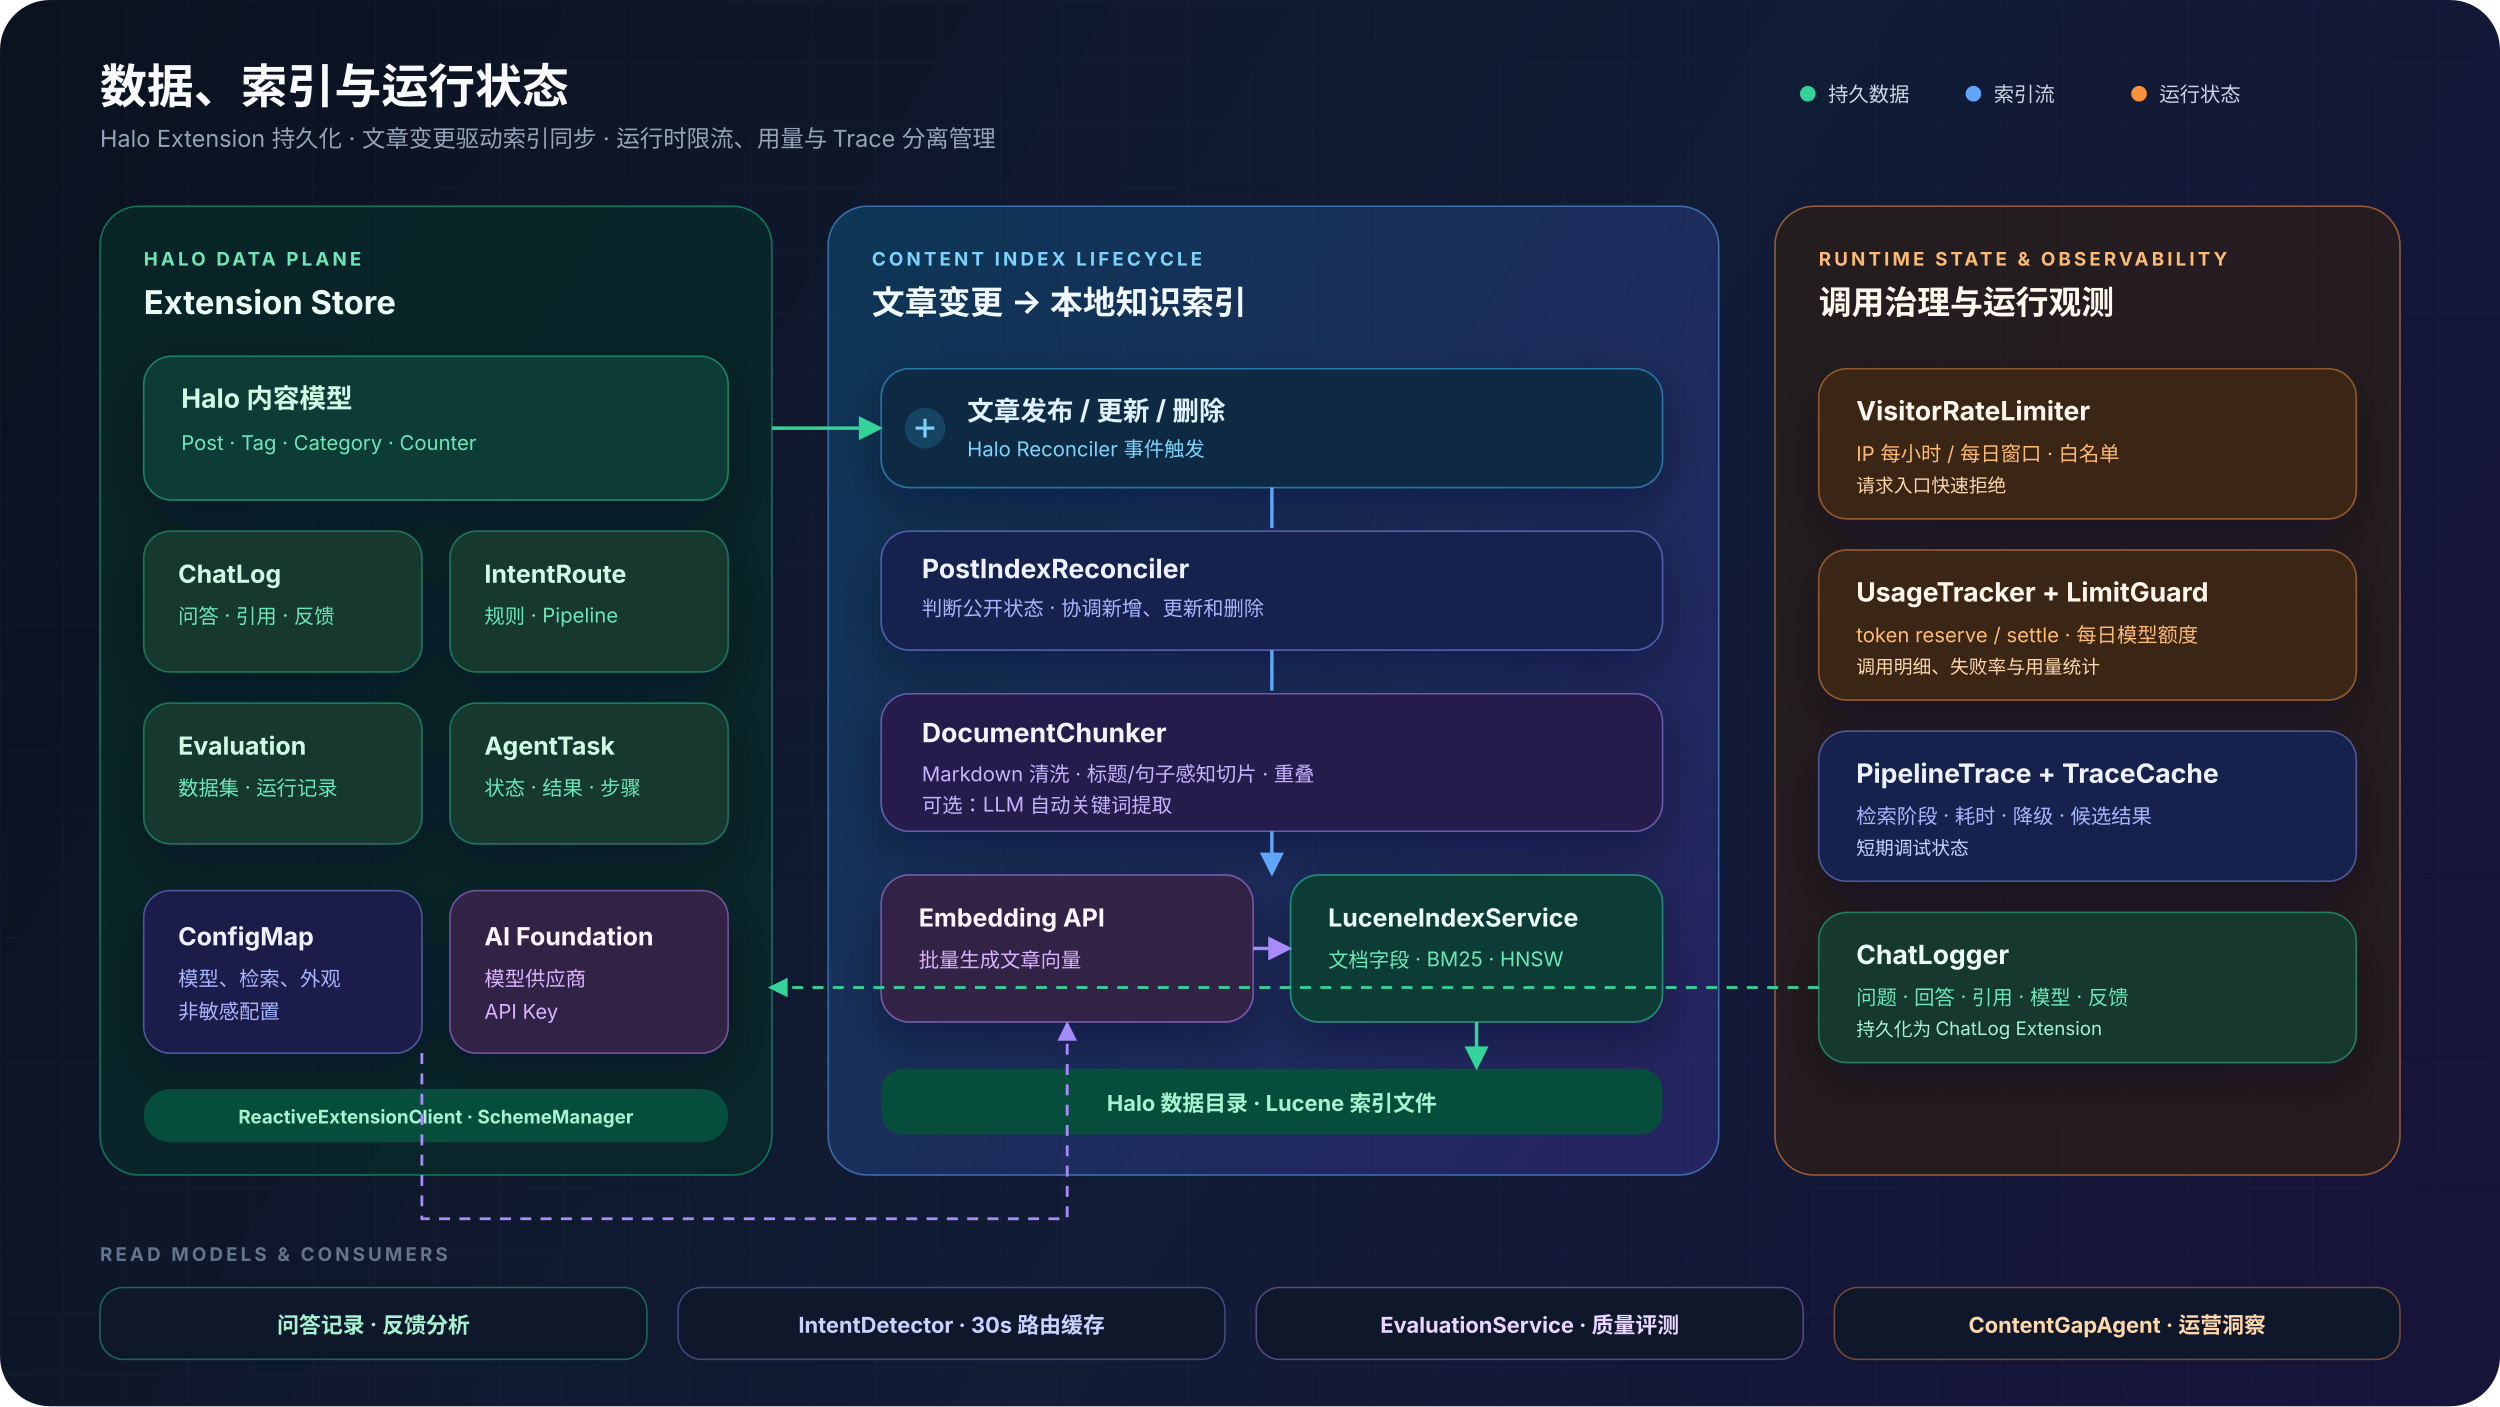
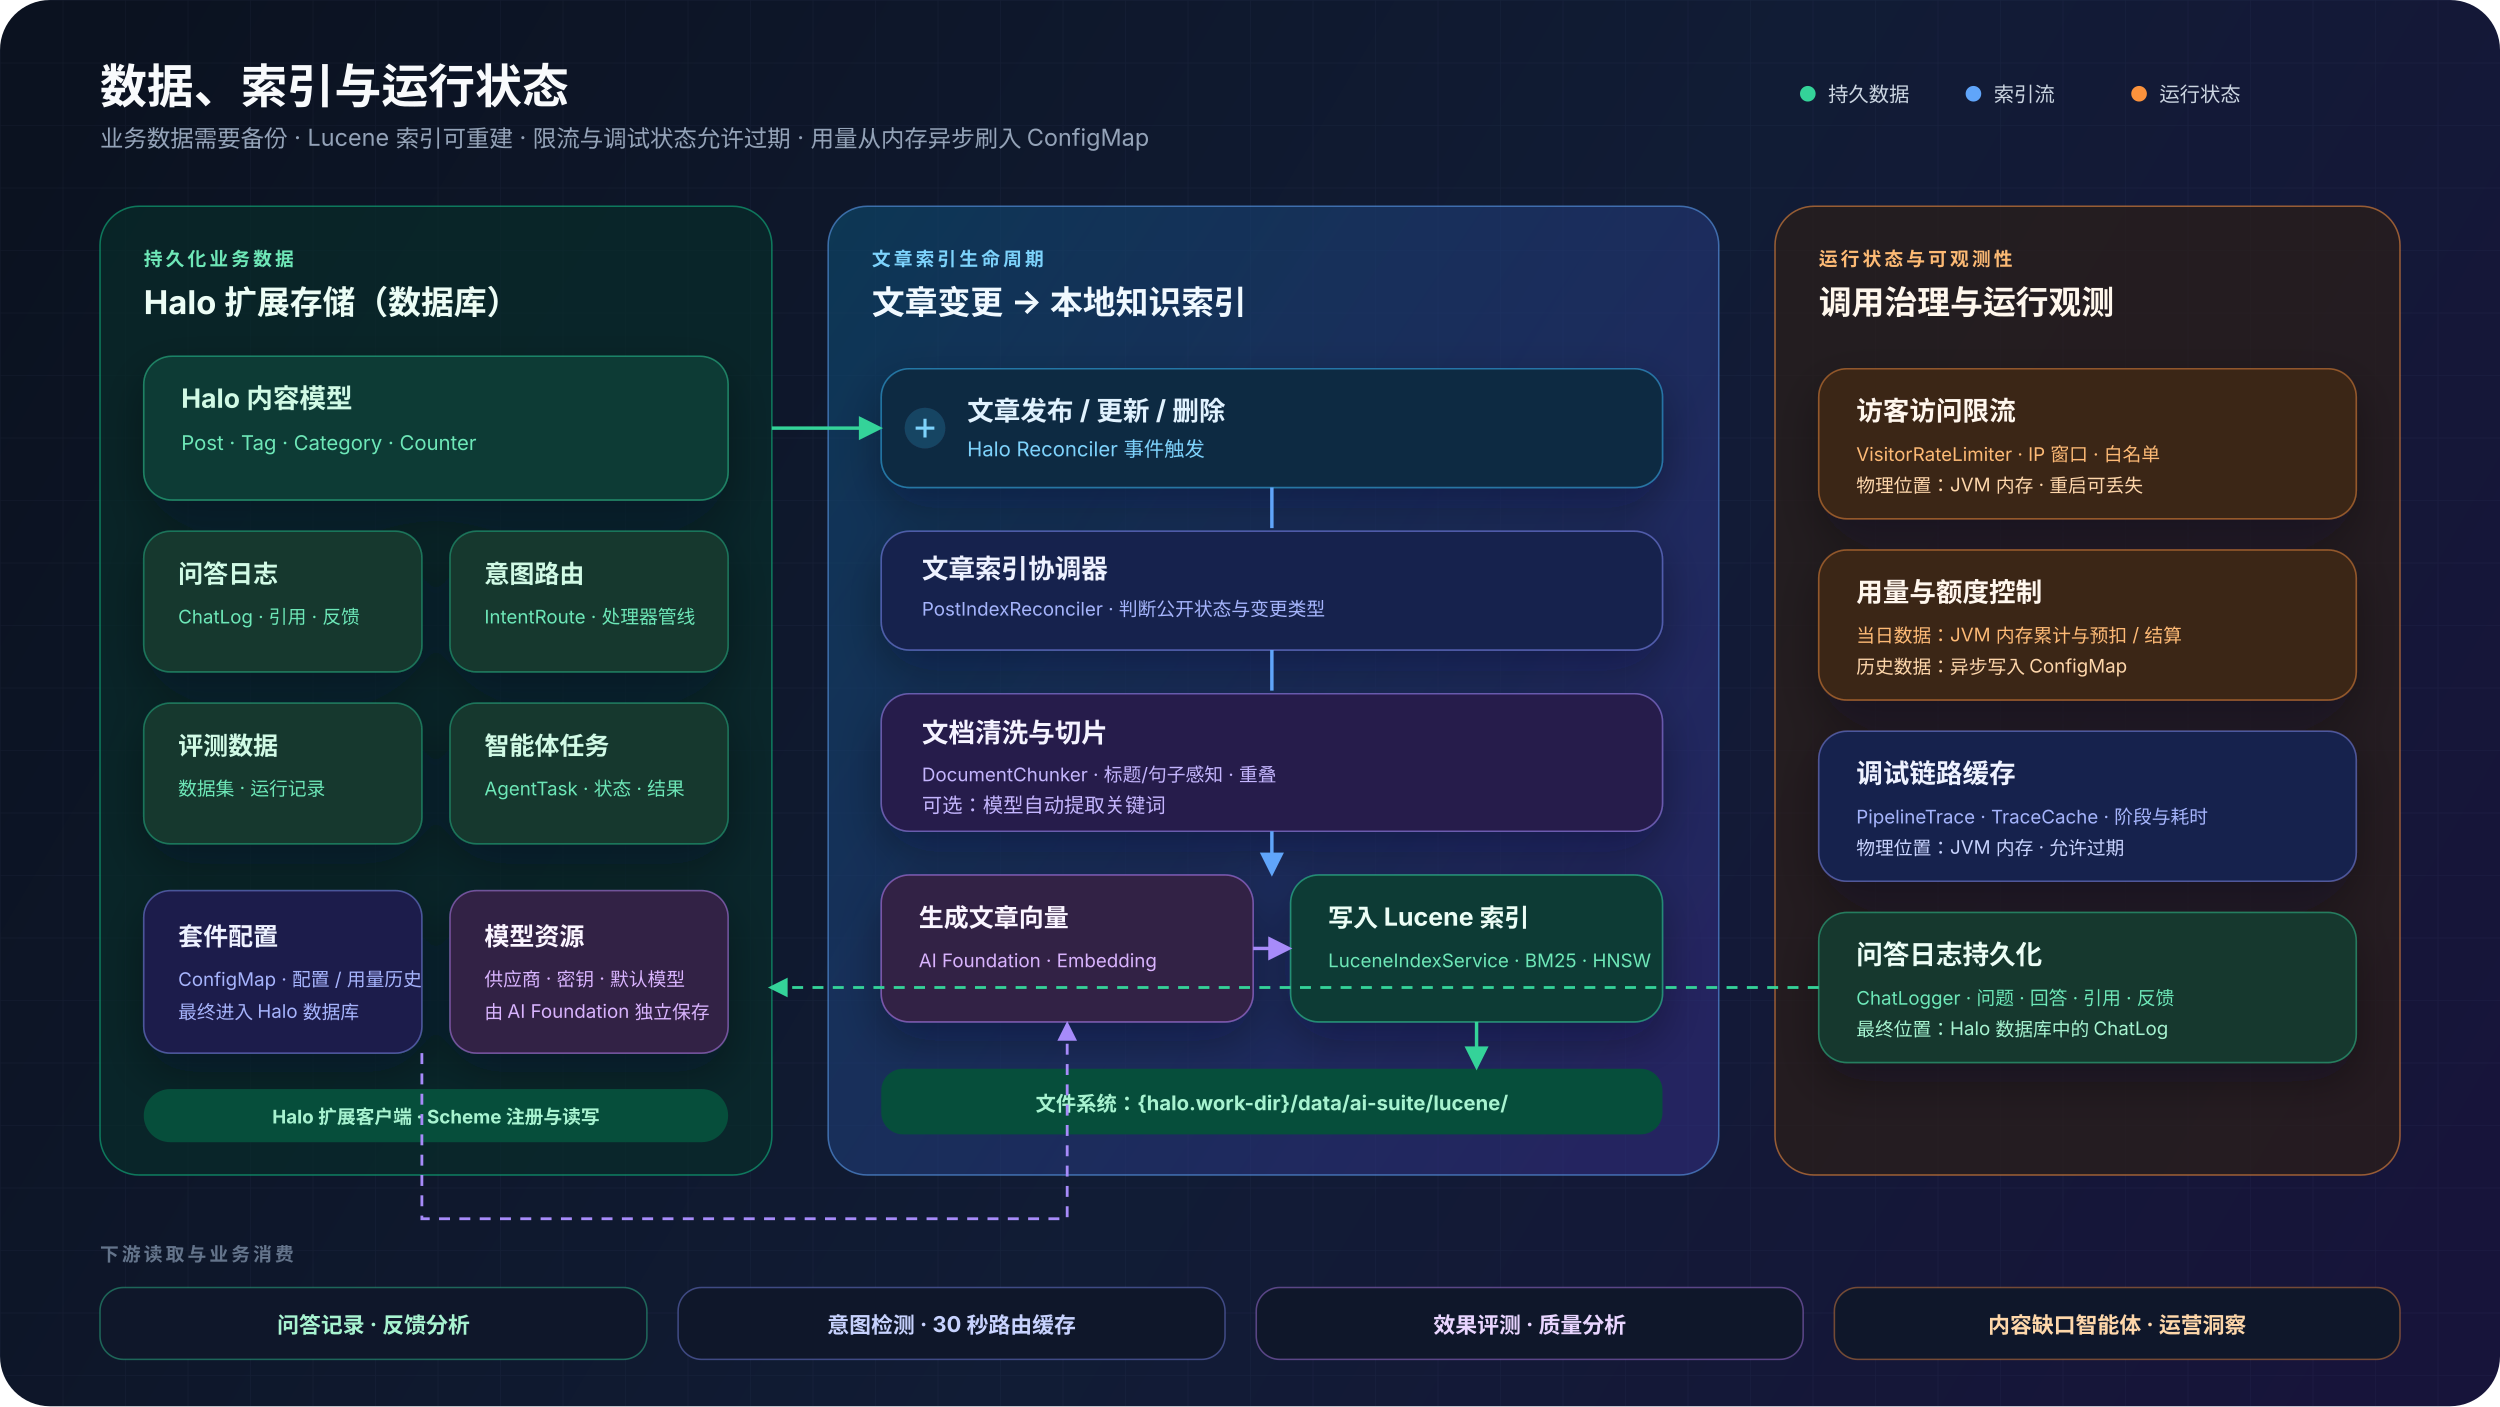
<svg xmlns="http://www.w3.org/2000/svg" width="1600" height="900" viewBox="0 0 1600 900" fill="none">
  <defs>
    <linearGradient id="bg" x1="70" y1="20" x2="1530" y2="880" gradientUnits="userSpaceOnUse">
      <stop stop-color="#0B1220" />
      <stop offset=".55" stop-color="#111C35" />
      <stop offset="1" stop-color="#17143A" />
    </linearGradient>
    <linearGradient id="sync" x1="455" y1="250" x2="1050" y2="650" gradientUnits="userSpaceOnUse">
      <stop stop-color="#0C4A6E" stop-opacity=".62" />
      <stop offset="1" stop-color="#312E81" stop-opacity=".55" />
    </linearGradient>
    <pattern id="grid" width="40" height="40" patternUnits="userSpaceOnUse">
      <path d="M40 0H0V40" stroke="#C7D2FE" stroke-opacity=".04" />
    </pattern>
    <filter id="shadow" x="-25%" y="-35%" width="150%" height="180%">
      <feDropShadow dx="0" dy="12" stdDeviation="15" flood-color="#020617" flood-opacity=".35" />
    </filter>
    <marker id="green" viewBox="0 0 10 10" refX="8" refY="5" markerWidth="7" markerHeight="7" orient="auto">
      <path d="M0 0L10 5L0 10Z" fill="#34D399" />
    </marker>
    <marker id="blue" viewBox="0 0 10 10" refX="8" refY="5" markerWidth="7" markerHeight="7" orient="auto">
      <path d="M0 0L10 5L0 10Z" fill="#60A5FA" />
    </marker>
    <marker id="purple" viewBox="0 0 10 10" refX="8" refY="5" markerWidth="7" markerHeight="7" orient="auto">
      <path d="M0 0L10 5L0 10Z" fill="#A78BFA" />
    </marker>
    <marker id="orange" viewBox="0 0 10 10" refX="8" refY="5" markerWidth="7" markerHeight="7" orient="auto">
      <path d="M0 0L10 5L0 10Z" fill="#FB923C" />
    </marker>
  </defs>
  <rect width="1600" height="900" rx="32" fill="url(#bg)" />
  <rect width="1600" height="900" rx="32" fill="url(#grid)" />
  <text x="64" y="66" fill="#F8FAFC" font-family="Inter, PingFang SC, sans-serif" font-size="30" font-weight="760">数据、索引与运行状态</text>
-   <text x="64" y="94" fill="#94A3B8" font-family="Inter, PingFang SC, sans-serif" font-size="15">Halo Extension 持久化 · 文章变更驱动索引同步 · 运行时限流、用量与 Trace 分离管理</text>
+   <text x="64" y="94" fill="#94A3B8" font-family="Inter, PingFang SC, sans-serif" font-size="15">业务数据需要备份 · Lucene 索引可重建 · 限流与调试状态允许过期 · 用量从内存异步刷入 ConfigMap</text>
  <g transform="translate(1152 55)" font-family="Inter, PingFang SC, sans-serif">
    <circle cx="5" cy="5" r="5" fill="#34D399" />
    <text x="18" y="10" fill="#CBD5E1" font-size="13">持久数据</text>
    <circle cx="111" cy="5" r="5" fill="#60A5FA" />
    <text x="124" y="10" fill="#CBD5E1" font-size="13">索引流</text>
    <circle cx="217" cy="5" r="5" fill="#FB923C" />
    <text x="230" y="10" fill="#CBD5E1" font-size="13">运行状态</text>
  </g>
  <rect x="64" y="132" width="430" height="620" rx="25" fill="#082C2A" fill-opacity=".68" stroke="#10B981" stroke-opacity=".58" />
-   <text x="92" y="170" fill="#6EE7B7" font-family="Inter, PingFang SC, sans-serif" font-size="12" font-weight="750" letter-spacing="2">HALO DATA PLANE</text>
-   <text x="92" y="201" fill="#ECFDF5" font-family="Inter, PingFang SC, sans-serif" font-size="21" font-weight="750">Extension Store</text>
+   <text x="92" y="170" fill="#6EE7B7" font-family="Inter, PingFang SC, sans-serif" font-size="12" font-weight="750" letter-spacing="2">持久化业务数据</text>
+   <text x="92" y="201" fill="#ECFDF5" font-family="Inter, PingFang SC, sans-serif" font-size="21" font-weight="750">Halo 扩展存储（数据库）</text>
  <g font-family="Inter, PingFang SC, sans-serif" filter="url(#shadow)">
    <rect x="92" y="228" width="374" height="92" rx="18" fill="#0B3B36" stroke="#34D399" stroke-opacity=".5" />
    <text x="116" y="261" fill="#D1FAE5" font-size="17" font-weight="700">Halo 内容模型</text>
    <text x="116" y="288" fill="#6EE7B7" font-size="13">Post · Tag · Category · Counter</text>
    <rect x="92" y="340" width="178" height="90" rx="17" fill="#12372E" stroke="#34D399" stroke-opacity=".42" />
-     <text x="114" y="373" fill="#D1FAE5" font-size="16" font-weight="700">ChatLog</text>
-     <text x="114" y="399" fill="#6EE7B7" font-size="13">问答 · 引用 · 反馈</text>
+     <text x="114" y="373" fill="#D1FAE5" font-size="16" font-weight="700">问答日志</text>
+     <text x="114" y="399" fill="#6EE7B7" font-size="12">ChatLog · 引用 · 反馈</text>
    <rect x="288" y="340" width="178" height="90" rx="17" fill="#12372E" stroke="#34D399" stroke-opacity=".42" />
-     <text x="310" y="373" fill="#D1FAE5" font-size="16" font-weight="700">IntentRoute</text>
-     <text x="310" y="399" fill="#6EE7B7" font-size="13">规则 · Pipeline</text>
+     <text x="310" y="373" fill="#D1FAE5" font-size="16" font-weight="700">意图路由</text>
+     <text x="310" y="399" fill="#6EE7B7" font-size="12">IntentRoute · 处理器管线</text>
    <rect x="92" y="450" width="178" height="90" rx="17" fill="#12372E" stroke="#34D399" stroke-opacity=".42" />
-     <text x="114" y="483" fill="#D1FAE5" font-size="16" font-weight="700">Evaluation</text>
-     <text x="114" y="509" fill="#6EE7B7" font-size="13">数据集 · 运行记录</text>
+     <text x="114" y="483" fill="#D1FAE5" font-size="16" font-weight="700">评测数据</text>
+     <text x="114" y="509" fill="#6EE7B7" font-size="12">数据集 · 运行记录</text>
    <rect x="288" y="450" width="178" height="90" rx="17" fill="#12372E" stroke="#34D399" stroke-opacity=".42" />
-     <text x="310" y="483" fill="#D1FAE5" font-size="16" font-weight="700">AgentTask</text>
-     <text x="310" y="509" fill="#6EE7B7" font-size="13">状态 · 结果 · 步骤</text>
+     <text x="310" y="483" fill="#D1FAE5" font-size="16" font-weight="700">智能体任务</text>
+     <text x="310" y="509" fill="#6EE7B7" font-size="12">AgentTask · 状态 · 结果</text>
    <rect x="92" y="570" width="178" height="104" rx="17" fill="#1E1B4B" stroke="#818CF8" stroke-opacity=".5" />
-     <text x="114" y="605" fill="#EEF2FF" font-size="16" font-weight="700">ConfigMap</text>
-     <text x="114" y="631" fill="#A5B4FC" font-size="13">模型、检索、外观</text>
-     <text x="114" y="652" fill="#A5B4FC" font-size="13">非敏感配置</text>
+     <text x="114" y="605" fill="#EEF2FF" font-size="16" font-weight="700">套件配置</text>
+     <text x="114" y="631" fill="#A5B4FC" font-size="12">ConfigMap · 配置 / 用量历史</text>
+     <text x="114" y="652" fill="#A5B4FC" font-size="12">最终进入 Halo 数据库</text>
    <rect x="288" y="570" width="178" height="104" rx="17" fill="#332044" stroke="#C084FC" stroke-opacity=".5" />
-     <text x="310" y="605" fill="#FAF5FF" font-size="16" font-weight="700">AI Foundation</text>
-     <text x="310" y="631" fill="#D8B4FE" font-size="13">模型供应商</text>
-     <text x="310" y="652" fill="#D8B4FE" font-size="13">API Key</text>
+     <text x="310" y="605" fill="#FAF5FF" font-size="16" font-weight="700">模型资源</text>
+     <text x="310" y="631" fill="#D8B4FE" font-size="12">供应商 · 密钥 · 默认模型</text>
+     <text x="310" y="652" fill="#D8B4FE" font-size="12">由 AI Foundation 独立保存</text>
  </g>
  <rect x="92" y="697" width="374" height="34" rx="17" fill="#064E3B" />
-   <text x="279" y="719" text-anchor="middle" fill="#A7F3D0" font-family="Inter, PingFang SC, sans-serif" font-size="12" font-weight="700">ReactiveExtensionClient · SchemeManager</text>
+   <text x="279" y="719" text-anchor="middle" fill="#A7F3D0" font-family="Inter, PingFang SC, sans-serif" font-size="12" font-weight="700">Halo 扩展客户端 · Scheme 注册与读写</text>
  <rect x="530" y="132" width="570" height="620" rx="25" fill="url(#sync)" stroke="#60A5FA" stroke-opacity=".55" />
-   <text x="558" y="170" fill="#7DD3FC" font-family="Inter, PingFang SC, sans-serif" font-size="12" font-weight="750" letter-spacing="2">CONTENT INDEX LIFECYCLE</text>
+   <text x="558" y="170" fill="#7DD3FC" font-family="Inter, PingFang SC, sans-serif" font-size="12" font-weight="750" letter-spacing="2">文章索引生命周期</text>
  <text x="558" y="201" fill="#F0F9FF" font-family="Inter, PingFang SC, sans-serif" font-size="21" font-weight="750">文章变更 → 本地知识索引</text>
  <g font-family="Inter, PingFang SC, sans-serif" filter="url(#shadow)">
    <rect x="564" y="236" width="500" height="76" rx="18" fill="#102A43" stroke="#38BDF8" stroke-opacity=".5" />
    <circle cx="592" cy="274" r="13" fill="#38BDF8" fill-opacity=".18" />
    <path d="M586 274h12M592 268v12" stroke="#7DD3FC" stroke-width="2" />
    <text x="619" y="269" fill="#E0F2FE" font-size="17" font-weight="700">文章发布 / 更新 / 删除</text>
    <text x="619" y="292" fill="#7DD3FC" font-size="13">Halo Reconciler 事件触发</text>
    <rect x="564" y="340" width="500" height="76" rx="18" fill="#17234D" stroke="#818CF8" stroke-opacity=".52" />
-     <text x="590" y="370" fill="#EEF2FF" font-size="17" font-weight="700">PostIndexReconciler</text>
-     <text x="590" y="394" fill="#A5B4FC" font-size="13">判断公开状态 · 协调新增、更新和删除</text>
+     <text x="590" y="370" fill="#EEF2FF" font-size="17" font-weight="700">文章索引协调器</text>
+     <text x="590" y="394" fill="#A5B4FC" font-size="12">PostIndexReconciler · 判断公开状态与变更类型</text>
    <rect x="564" y="444" width="500" height="88" rx="18" fill="#251B4B" stroke="#A78BFA" stroke-opacity=".52" />
-     <text x="590" y="475" fill="#F5F3FF" font-size="17" font-weight="700">DocumentChunker</text>
-     <text x="590" y="500" fill="#C4B5FD" font-size="13">Markdown 清洗 · 标题/句子感知切片 · 重叠</text>
-     <text x="590" y="520" fill="#C4B5FD" font-size="13">可选：LLM 自动关键词提取</text>
+     <text x="590" y="475" fill="#F5F3FF" font-size="17" font-weight="700">文档清洗与切片</text>
+     <text x="590" y="500" fill="#C4B5FD" font-size="12">DocumentChunker · 标题/句子感知 · 重叠</text>
+     <text x="590" y="520" fill="#C4B5FD" font-size="13">可选：模型自动提取关键词</text>
    <rect x="564" y="560" width="238" height="94" rx="18" fill="#332044" stroke="#C084FC" stroke-opacity=".52" />
-     <text x="588" y="593" fill="#FAF5FF" font-size="16" font-weight="700">Embedding API</text>
-     <text x="588" y="619" fill="#D8B4FE" font-size="13">批量生成文章向量</text>
+     <text x="588" y="593" fill="#FAF5FF" font-size="16" font-weight="700">生成文章向量</text>
+     <text x="588" y="619" fill="#D8B4FE" font-size="12">AI Foundation · Embedding</text>
    <rect x="826" y="560" width="238" height="94" rx="18" fill="#0B3B36" stroke="#34D399" stroke-opacity=".55" />
-     <text x="850" y="593" fill="#ECFDF5" font-size="16" font-weight="700">LuceneIndexService</text>
-     <text x="850" y="619" fill="#6EE7B7" font-size="13">文档字段 · BM25 · HNSW</text>
+     <text x="850" y="593" fill="#ECFDF5" font-size="16" font-weight="700">写入 Lucene 索引</text>
+     <text x="850" y="619" fill="#6EE7B7" font-size="12">LuceneIndexService · BM25 · HNSW</text>
  </g>
  <path d="M814 312V338M814 416V442M814 532V558" stroke="#60A5FA" stroke-width="2.2" marker-end="url(#blue)" />
  <path d="M802 607H824" stroke="#A78BFA" stroke-width="2.2" marker-end="url(#purple)" />
  <rect x="564" y="684" width="500" height="42" rx="14" fill="#064E3B" />
-   <text x="814" y="711" text-anchor="middle" fill="#A7F3D0" font-family="Inter, PingFang SC, sans-serif" font-size="14" font-weight="700">Halo 数据目录 · Lucene 索引文件</text>
+   <text x="814" y="711" text-anchor="middle" fill="#A7F3D0" font-family="Inter, PingFang SC, sans-serif" font-size="13" font-weight="700">文件系统：{halo.work-dir}/data/ai-suite/lucene/</text>
  <path d="M945 654V682" stroke="#34D399" stroke-width="2.2" marker-end="url(#green)" />
  <path d="M494 274H562" stroke="#34D399" stroke-width="2.2" marker-end="url(#green)" />
  <path d="M270 674V780H683V656" stroke="#A78BFA" stroke-width="1.8" stroke-dasharray="7 6" marker-end="url(#purple)" />
  <rect x="1136" y="132" width="400" height="620" rx="25" fill="#2B1E18" fill-opacity=".7" stroke="#FB923C" stroke-opacity=".55" />
-   <text x="1164" y="170" fill="#FDBA74" font-family="Inter, PingFang SC, sans-serif" font-size="12" font-weight="750" letter-spacing="2">RUNTIME STATE &amp; OBSERVABILITY</text>
+   <text x="1164" y="170" fill="#FDBA74" font-family="Inter, PingFang SC, sans-serif" font-size="12" font-weight="750" letter-spacing="2">运行状态与可观测性</text>
  <text x="1164" y="201" fill="#FFF7ED" font-family="Inter, PingFang SC, sans-serif" font-size="21" font-weight="750">调用治理与运行观测</text>
  <g font-family="Inter, PingFang SC, sans-serif" filter="url(#shadow)">
    <rect x="1164" y="236" width="344" height="96" rx="18" fill="#3B2518" stroke="#FB923C" stroke-opacity=".48" />
-     <text x="1188" y="269" fill="#FFF7ED" font-size="17" font-weight="700">VisitorRateLimiter</text>
-     <text x="1188" y="295" fill="#FDBA74" font-size="13">IP 每小时 / 每日窗口 · 白名单</text>
-     <text x="1188" y="315" fill="#FED7AA" font-size="12">请求入口快速拒绝</text>
+     <text x="1188" y="269" fill="#FFF7ED" font-size="17" font-weight="700">访客访问限流</text>
+     <text x="1188" y="295" fill="#FDBA74" font-size="12">VisitorRateLimiter · IP 窗口 · 白名单</text>
+     <text x="1188" y="315" fill="#FED7AA" font-size="12">物理位置：JVM 内存 · 重启可丢失</text>
    <rect x="1164" y="352" width="344" height="96" rx="18" fill="#3B2518" stroke="#FB923C" stroke-opacity=".48" />
-     <text x="1188" y="385" fill="#FFF7ED" font-size="17" font-weight="700">UsageTracker + LimitGuard</text>
-     <text x="1188" y="411" fill="#FDBA74" font-size="13">token reserve / settle · 每日模型额度</text>
-     <text x="1188" y="431" fill="#FED7AA" font-size="12">调用明细、失败率与用量统计</text>
+     <text x="1188" y="385" fill="#FFF7ED" font-size="17" font-weight="700">用量与额度控制</text>
+     <text x="1188" y="411" fill="#FDBA74" font-size="12">当日数据：JVM 内存累计与预扣 / 结算</text>
+     <text x="1188" y="431" fill="#FED7AA" font-size="12">历史数据：异步写入 ConfigMap</text>
    <rect x="1164" y="468" width="344" height="96" rx="18" fill="#17234D" stroke="#818CF8" stroke-opacity=".5" />
-     <text x="1188" y="501" fill="#EEF2FF" font-size="17" font-weight="700">PipelineTrace + TraceCache</text>
-     <text x="1188" y="527" fill="#A5B4FC" font-size="13">检索阶段 · 耗时 · 降级 · 候选结果</text>
-     <text x="1188" y="547" fill="#C7D2FE" font-size="12">短期调试状态</text>
+     <text x="1188" y="501" fill="#EEF2FF" font-size="17" font-weight="700">调试链路缓存</text>
+     <text x="1188" y="527" fill="#A5B4FC" font-size="12">PipelineTrace · TraceCache · 阶段与耗时</text>
+     <text x="1188" y="547" fill="#C7D2FE" font-size="12">物理位置：JVM 内存 · 允许过期</text>
    <rect x="1164" y="584" width="344" height="96" rx="18" fill="#12372E" stroke="#34D399" stroke-opacity=".48" />
-     <text x="1188" y="617" fill="#ECFDF5" font-size="17" font-weight="700">ChatLogger</text>
-     <text x="1188" y="643" fill="#6EE7B7" font-size="13">问题 · 回答 · 引用 · 模型 · 反馈</text>
-     <text x="1188" y="663" fill="#A7F3D0" font-size="12">持久化为 ChatLog Extension</text>
+     <text x="1188" y="617" fill="#ECFDF5" font-size="17" font-weight="700">问答日志持久化</text>
+     <text x="1188" y="643" fill="#6EE7B7" font-size="12">ChatLogger · 问题 · 回答 · 引用 · 反馈</text>
+     <text x="1188" y="663" fill="#A7F3D0" font-size="12">最终位置：Halo 数据库中的 ChatLog</text>
  </g>
  <path d="M1164 632H494" stroke="#34D399" stroke-width="1.8" stroke-dasharray="7 6" marker-end="url(#green)" />
-   <text x="64" y="807" fill="#64748B" font-family="Inter, PingFang SC, sans-serif" font-size="12" font-weight="700" letter-spacing="2">READ MODELS &amp; CONSUMERS</text>
+   <text x="64" y="807" fill="#64748B" font-family="Inter, PingFang SC, sans-serif" font-size="12" font-weight="700" letter-spacing="2">下游读取与业务消费</text>
  <g font-family="Inter, PingFang SC, sans-serif">
    <rect x="64" y="824" width="350" height="46" rx="15" fill="#0F172A" stroke="#34D399" stroke-opacity=".42" />
    <text x="239" y="853" text-anchor="middle" fill="#A7F3D0" font-size="14" font-weight="650">问答记录 · 反馈分析</text>
    <rect x="434" y="824" width="350" height="46" rx="15" fill="#0F172A" stroke="#818CF8" stroke-opacity=".42" />
-     <text x="609" y="853" text-anchor="middle" fill="#C7D2FE" font-size="14" font-weight="650">IntentDetector · 30s 路由缓存</text>
+     <text x="609" y="853" text-anchor="middle" fill="#C7D2FE" font-size="14" font-weight="650">意图检测 · 30 秒路由缓存</text>
    <rect x="804" y="824" width="350" height="46" rx="15" fill="#0F172A" stroke="#C084FC" stroke-opacity=".42" />
-     <text x="979" y="853" text-anchor="middle" fill="#E9D5FF" font-size="14" font-weight="650">EvaluationService · 质量评测</text>
+     <text x="979" y="853" text-anchor="middle" fill="#E9D5FF" font-size="14" font-weight="650">效果评测 · 质量分析</text>
    <rect x="1174" y="824" width="362" height="46" rx="15" fill="#0F172A" stroke="#FB923C" stroke-opacity=".42" />
-     <text x="1355" y="853" text-anchor="middle" fill="#FED7AA" font-size="14" font-weight="650">ContentGapAgent · 运营洞察</text>
+     <text x="1355" y="853" text-anchor="middle" fill="#FED7AA" font-size="14" font-weight="650">内容缺口智能体 · 运营洞察</text>
  </g>
</svg>
